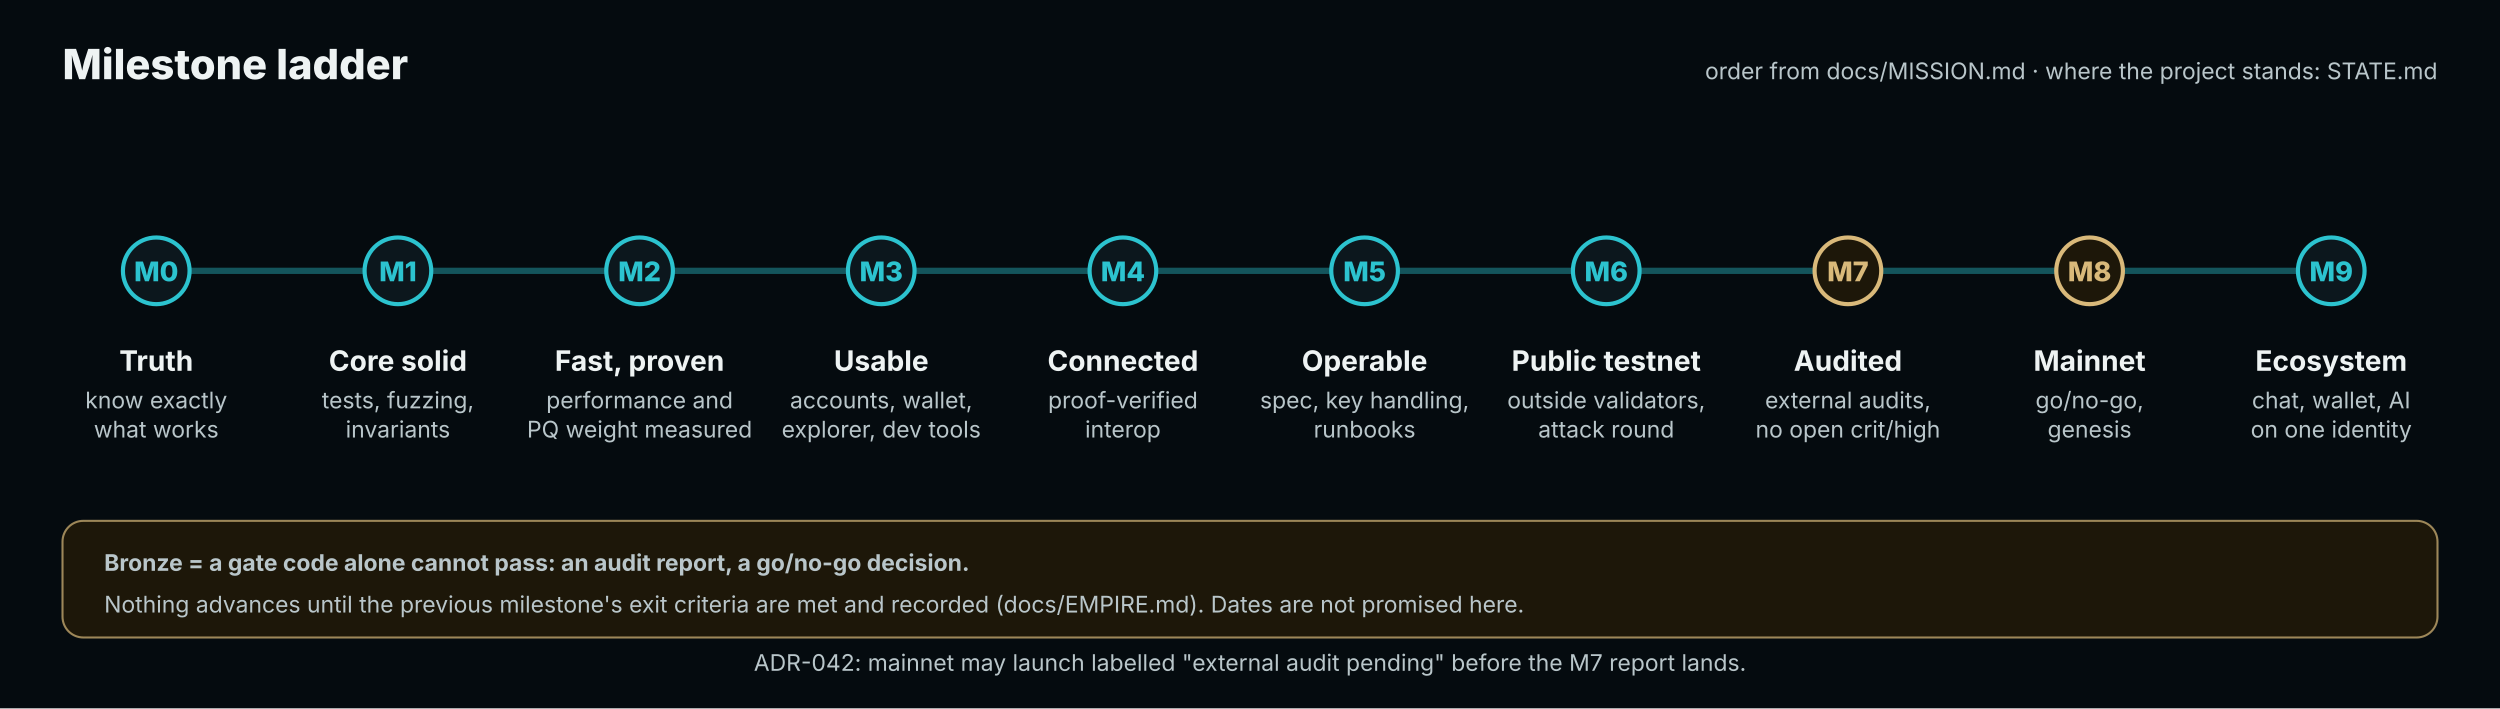
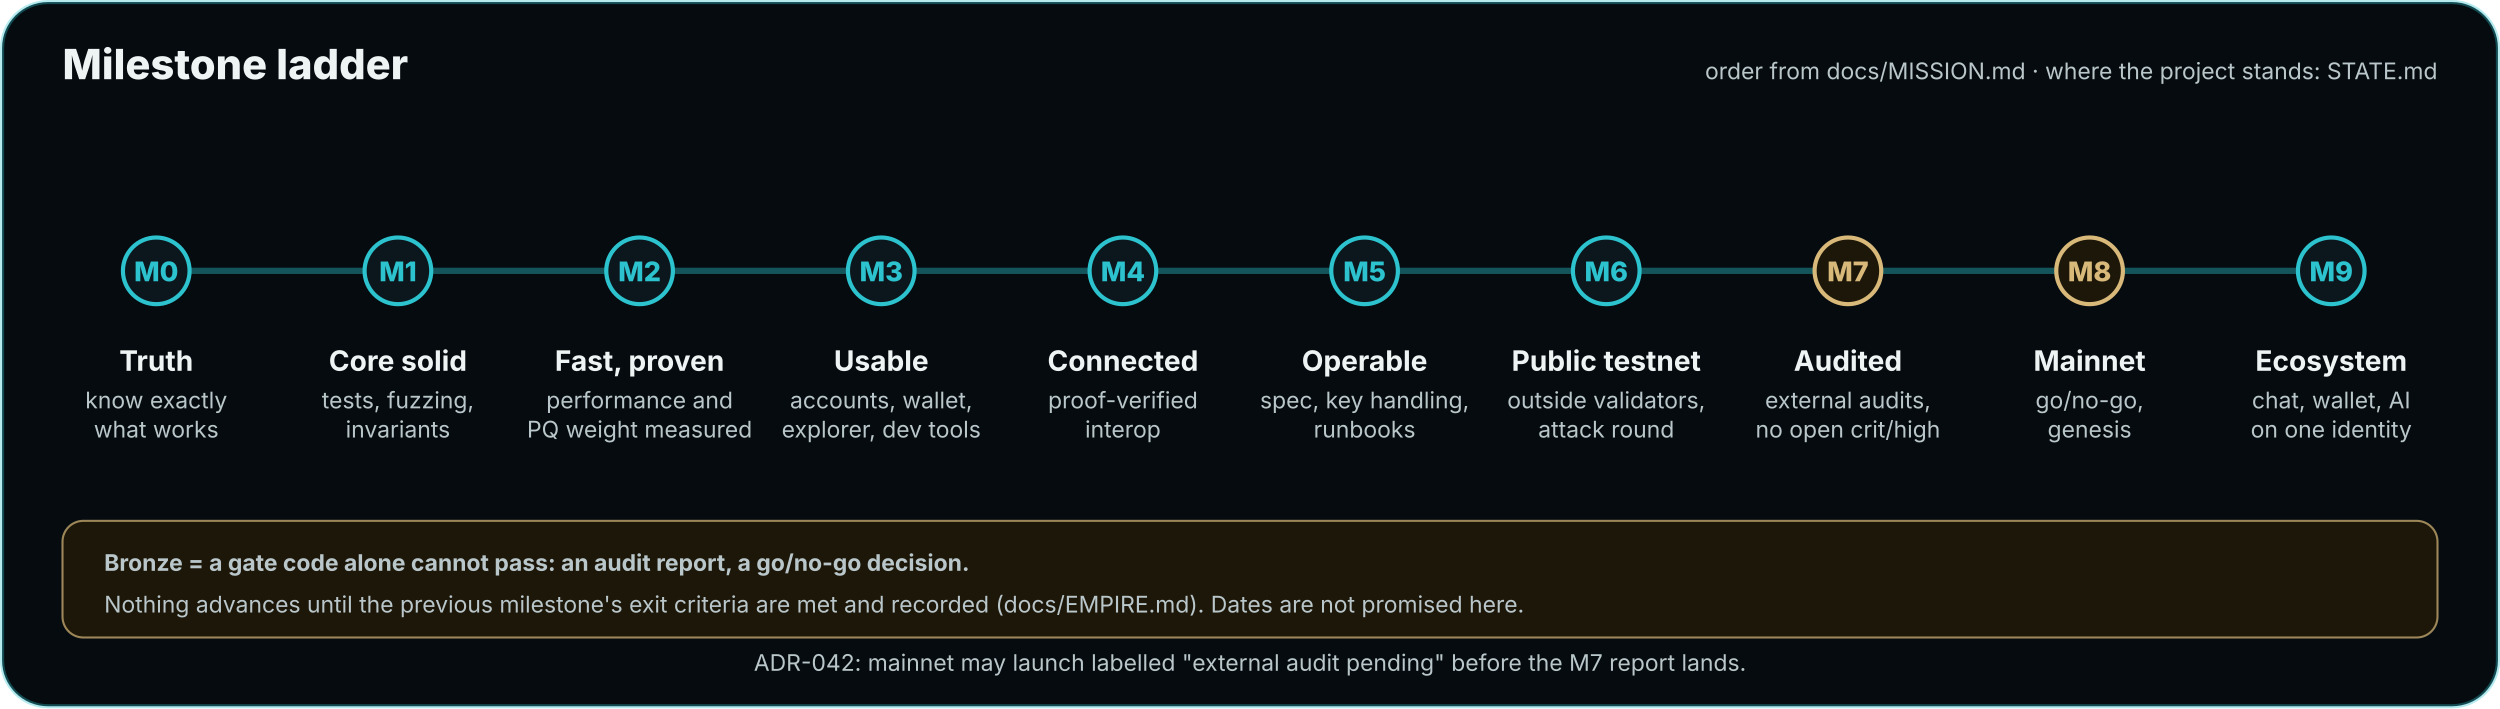
<svg xmlns="http://www.w3.org/2000/svg" viewBox="0 0 1200 340" width="1200" height="340" role="img" aria-labelledby="t d">
  <style>
  text { font-family: Manrope, Inter, "Segoe UI", Helvetica, Arial, sans-serif; fill: #eef3f3; }
  .m { font-size: 13px; font-weight: 800; fill: #2cc3cf; }
  .mb { font-size: 13px; font-weight: 800; fill: #d9b97a; }
  .h { font-size: 13.5px; font-weight: 700; }
  .s { font-size: 11px; fill: #b9c6ca; }
  .dot { fill: #0c171d; stroke: #2cc3cf; stroke-width: 2; }
  .gate { fill: #1d1709; stroke: #d9b97a; stroke-width: 2; }
</style>
-   <rect width="1200" height="340" fill="#050b0f" />
+   <rect x="1" y="1" width="1198" height="338" rx="22" fill="#050b0f" stroke="#2cc3cf" stroke-opacity=".35" stroke-width="2" />
  <text x="30" y="38" font-size="20" font-weight="800">Milestone ladder</text>
  <text x="1170" y="38" text-anchor="end" class="s">order from docs/MISSION.md · where the project stands: STATE.md</text>
  <line x1="75" y1="130" x2="1125" y2="130" stroke="#2cc3cf" stroke-opacity=".4" stroke-width="3" />
  <g text-anchor="middle">
    <circle class="dot" cx="75" cy="130" r="16" />
    <text x="75" y="135" class="m">M0</text>
    <text x="75" y="178" class="h">Truth</text>
    <text x="75" y="196" class="s">know exactly</text>
    <text x="75" y="210" class="s">what works</text>
    <circle class="dot" cx="191" cy="130" r="16" />
    <text x="191" y="135" class="m">M1</text>
    <text x="191" y="178" class="h">Core solid</text>
    <text x="191" y="196" class="s">tests, fuzzing,</text>
    <text x="191" y="210" class="s">invariants</text>
    <circle class="dot" cx="307" cy="130" r="16" />
    <text x="307" y="135" class="m">M2</text>
    <text x="307" y="178" class="h">Fast, proven</text>
    <text x="307" y="196" class="s">performance and</text>
    <text x="307" y="210" class="s">PQ weight measured</text>
    <circle class="dot" cx="423" cy="130" r="16" />
    <text x="423" y="135" class="m">M3</text>
    <text x="423" y="178" class="h">Usable</text>
    <text x="423" y="196" class="s">accounts, wallet,</text>
    <text x="423" y="210" class="s">explorer, dev tools</text>
    <circle class="dot" cx="539" cy="130" r="16" />
    <text x="539" y="135" class="m">M4</text>
    <text x="539" y="178" class="h">Connected</text>
    <text x="539" y="196" class="s">proof-verified</text>
    <text x="539" y="210" class="s">interop</text>
    <circle class="dot" cx="655" cy="130" r="16" />
    <text x="655" y="135" class="m">M5</text>
    <text x="655" y="178" class="h">Operable</text>
    <text x="655" y="196" class="s">spec, key handling,</text>
    <text x="655" y="210" class="s">runbooks</text>
    <circle class="dot" cx="771" cy="130" r="16" />
    <text x="771" y="135" class="m">M6</text>
    <text x="771" y="178" class="h">Public testnet</text>
    <text x="771" y="196" class="s">outside validators,</text>
    <text x="771" y="210" class="s">attack round</text>
    <circle class="gate" cx="887" cy="130" r="16" />
    <text x="887" y="135" class="mb">M7</text>
    <text x="887" y="178" class="h">Audited</text>
    <text x="887" y="196" class="s">external audits,</text>
    <text x="887" y="210" class="s">no open crit/high</text>
    <circle class="gate" cx="1003" cy="130" r="16" />
    <text x="1003" y="135" class="mb">M8</text>
    <text x="1003" y="178" class="h">Mainnet</text>
    <text x="1003" y="196" class="s">go/no-go,</text>
    <text x="1003" y="210" class="s">genesis</text>
    <circle class="dot" cx="1119" cy="130" r="16" />
    <text x="1119" y="135" class="m">M9</text>
    <text x="1119" y="178" class="h">Ecosystem</text>
    <text x="1119" y="196" class="s">chat, wallet, AI</text>
    <text x="1119" y="210" class="s">on one identity</text>
  </g>
  <rect x="30" y="250" width="1140" height="56" rx="10" fill="#1d1709" stroke="#d9b97a" stroke-opacity=".7" />
  <text x="50" y="274" class="s" font-weight="700" fill="#d9b97a">Bronze = a gate code alone cannot pass: an audit report, a go/no-go decision.</text>
  <text x="50" y="294" class="s">Nothing advances until the previous milestone's exit criteria are met and recorded (docs/EMPIRE.md). Dates are not promised here.</text>
  <text x="600" y="322" text-anchor="middle" class="s" fill="#d9b97a">ADR-042: mainnet may launch labelled "external audit pending" before the M7 report lands.</text>
</svg>
